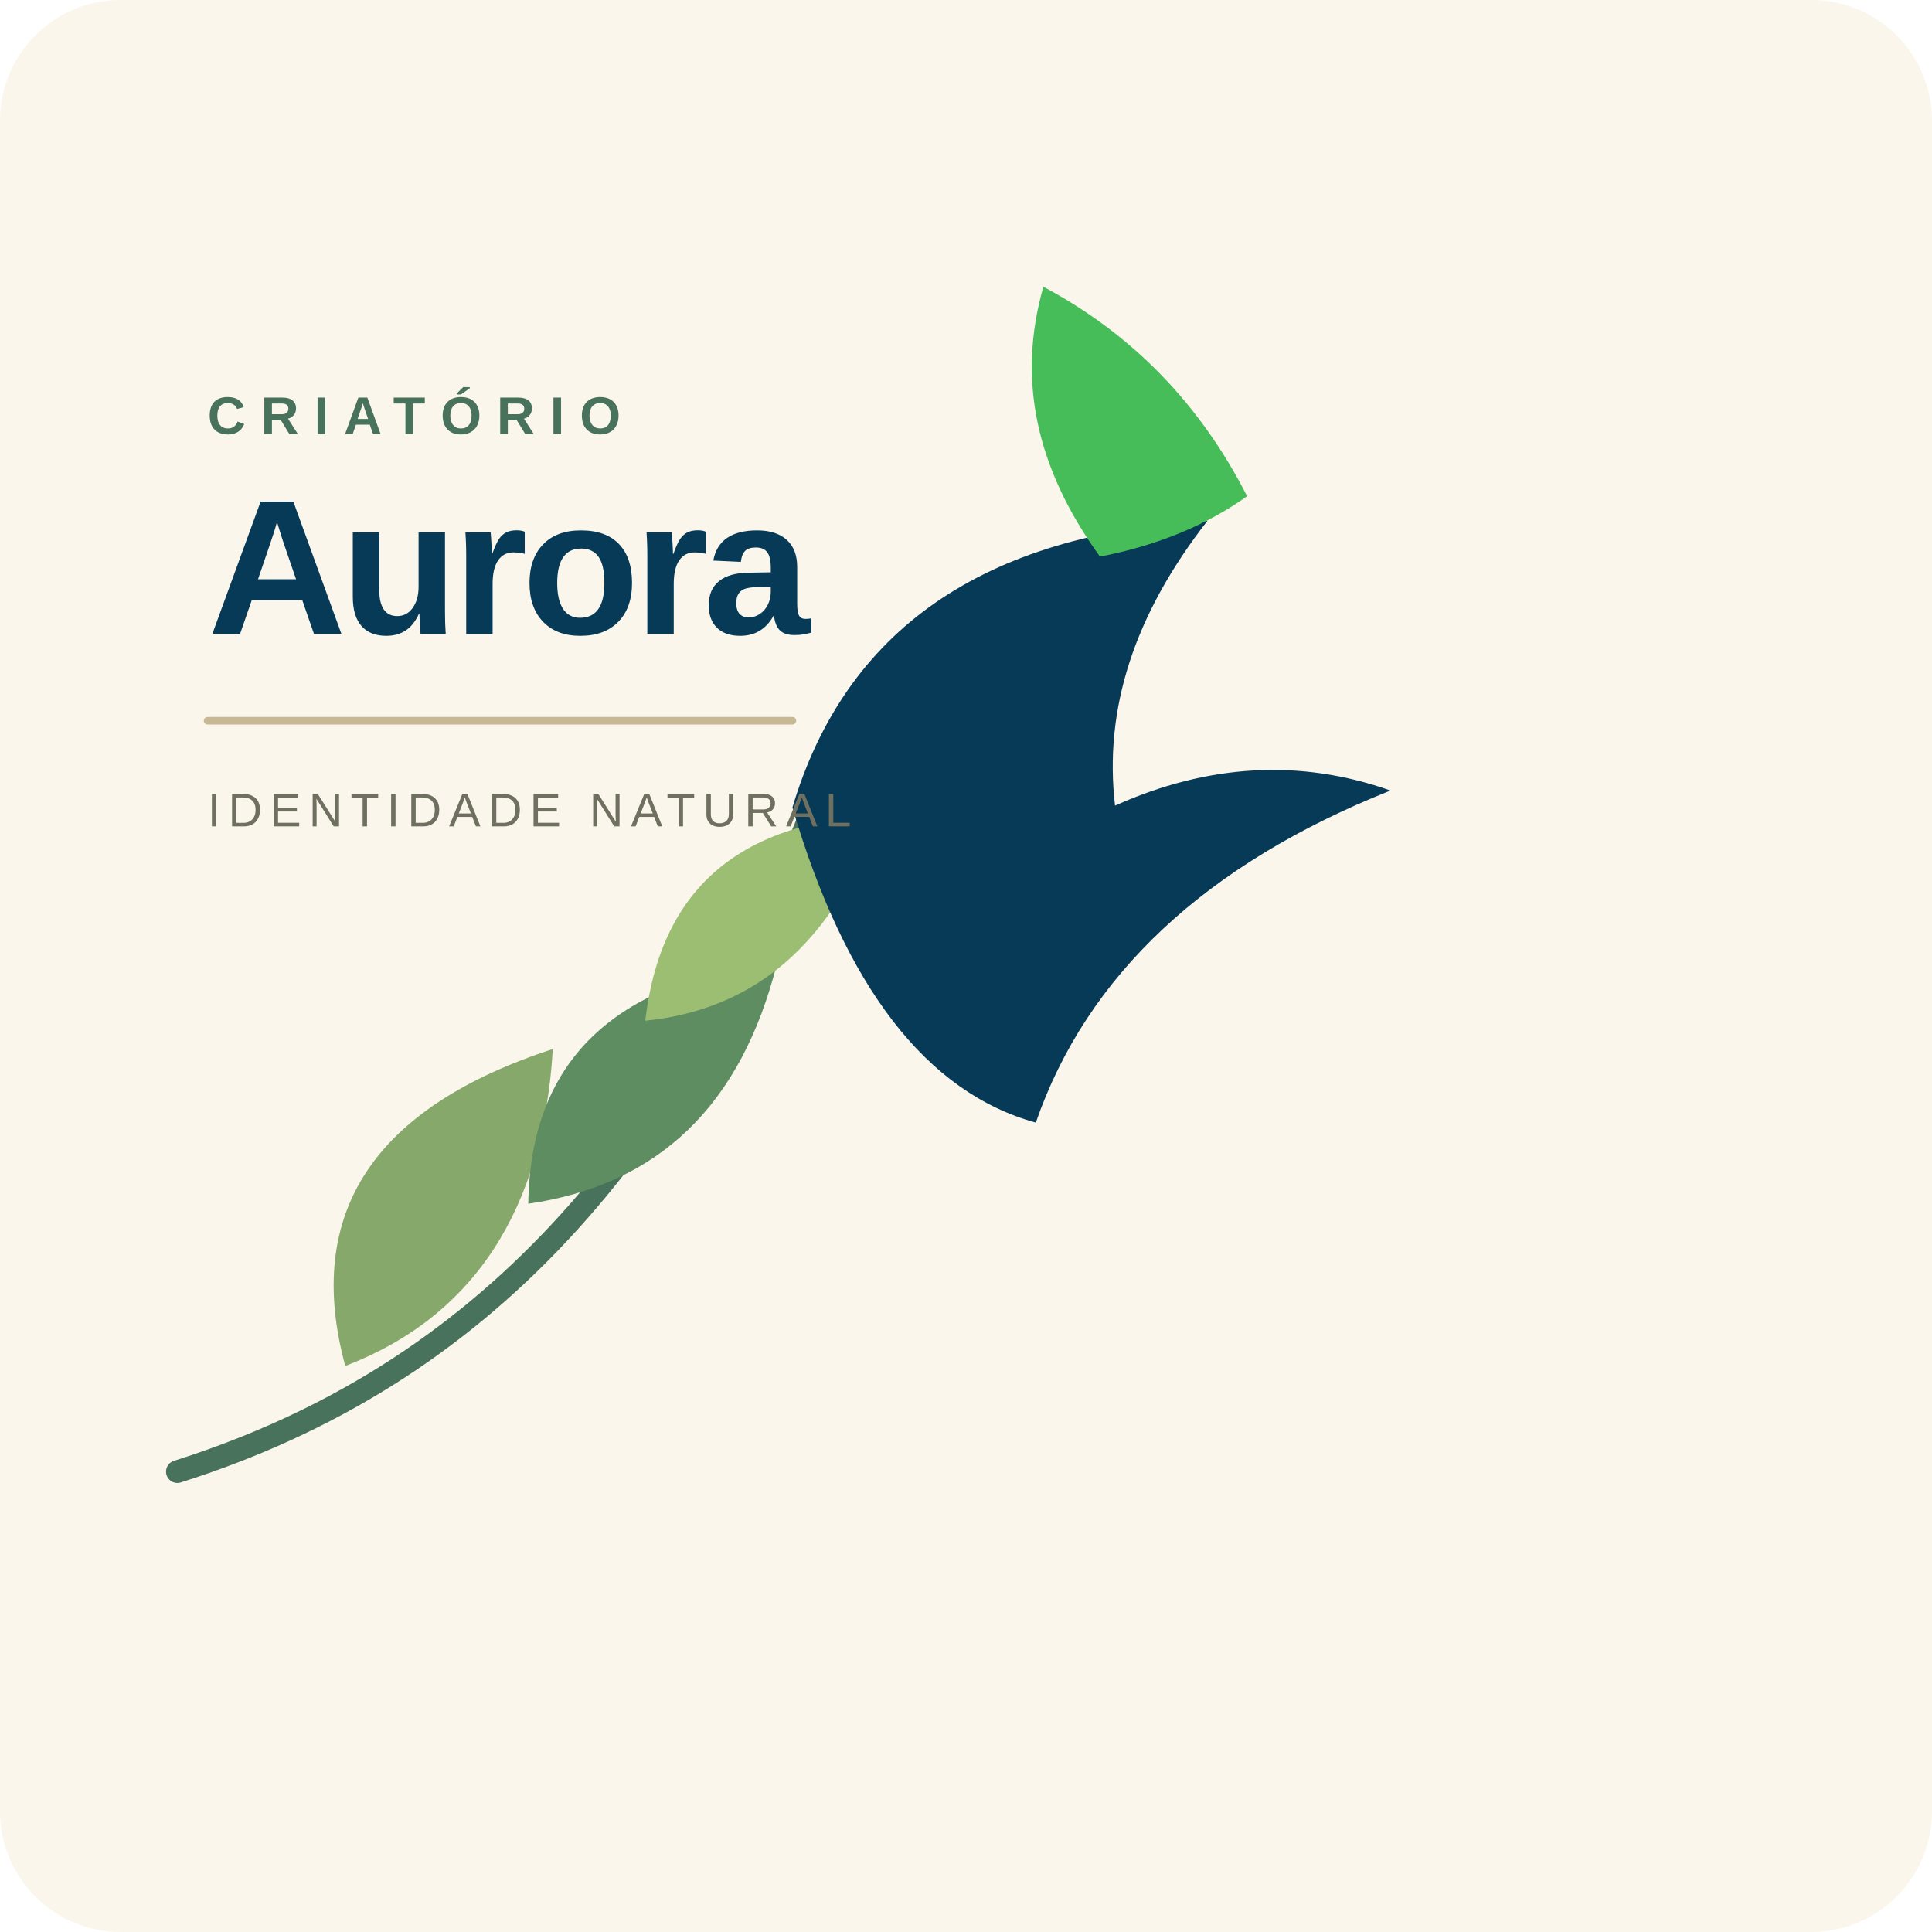
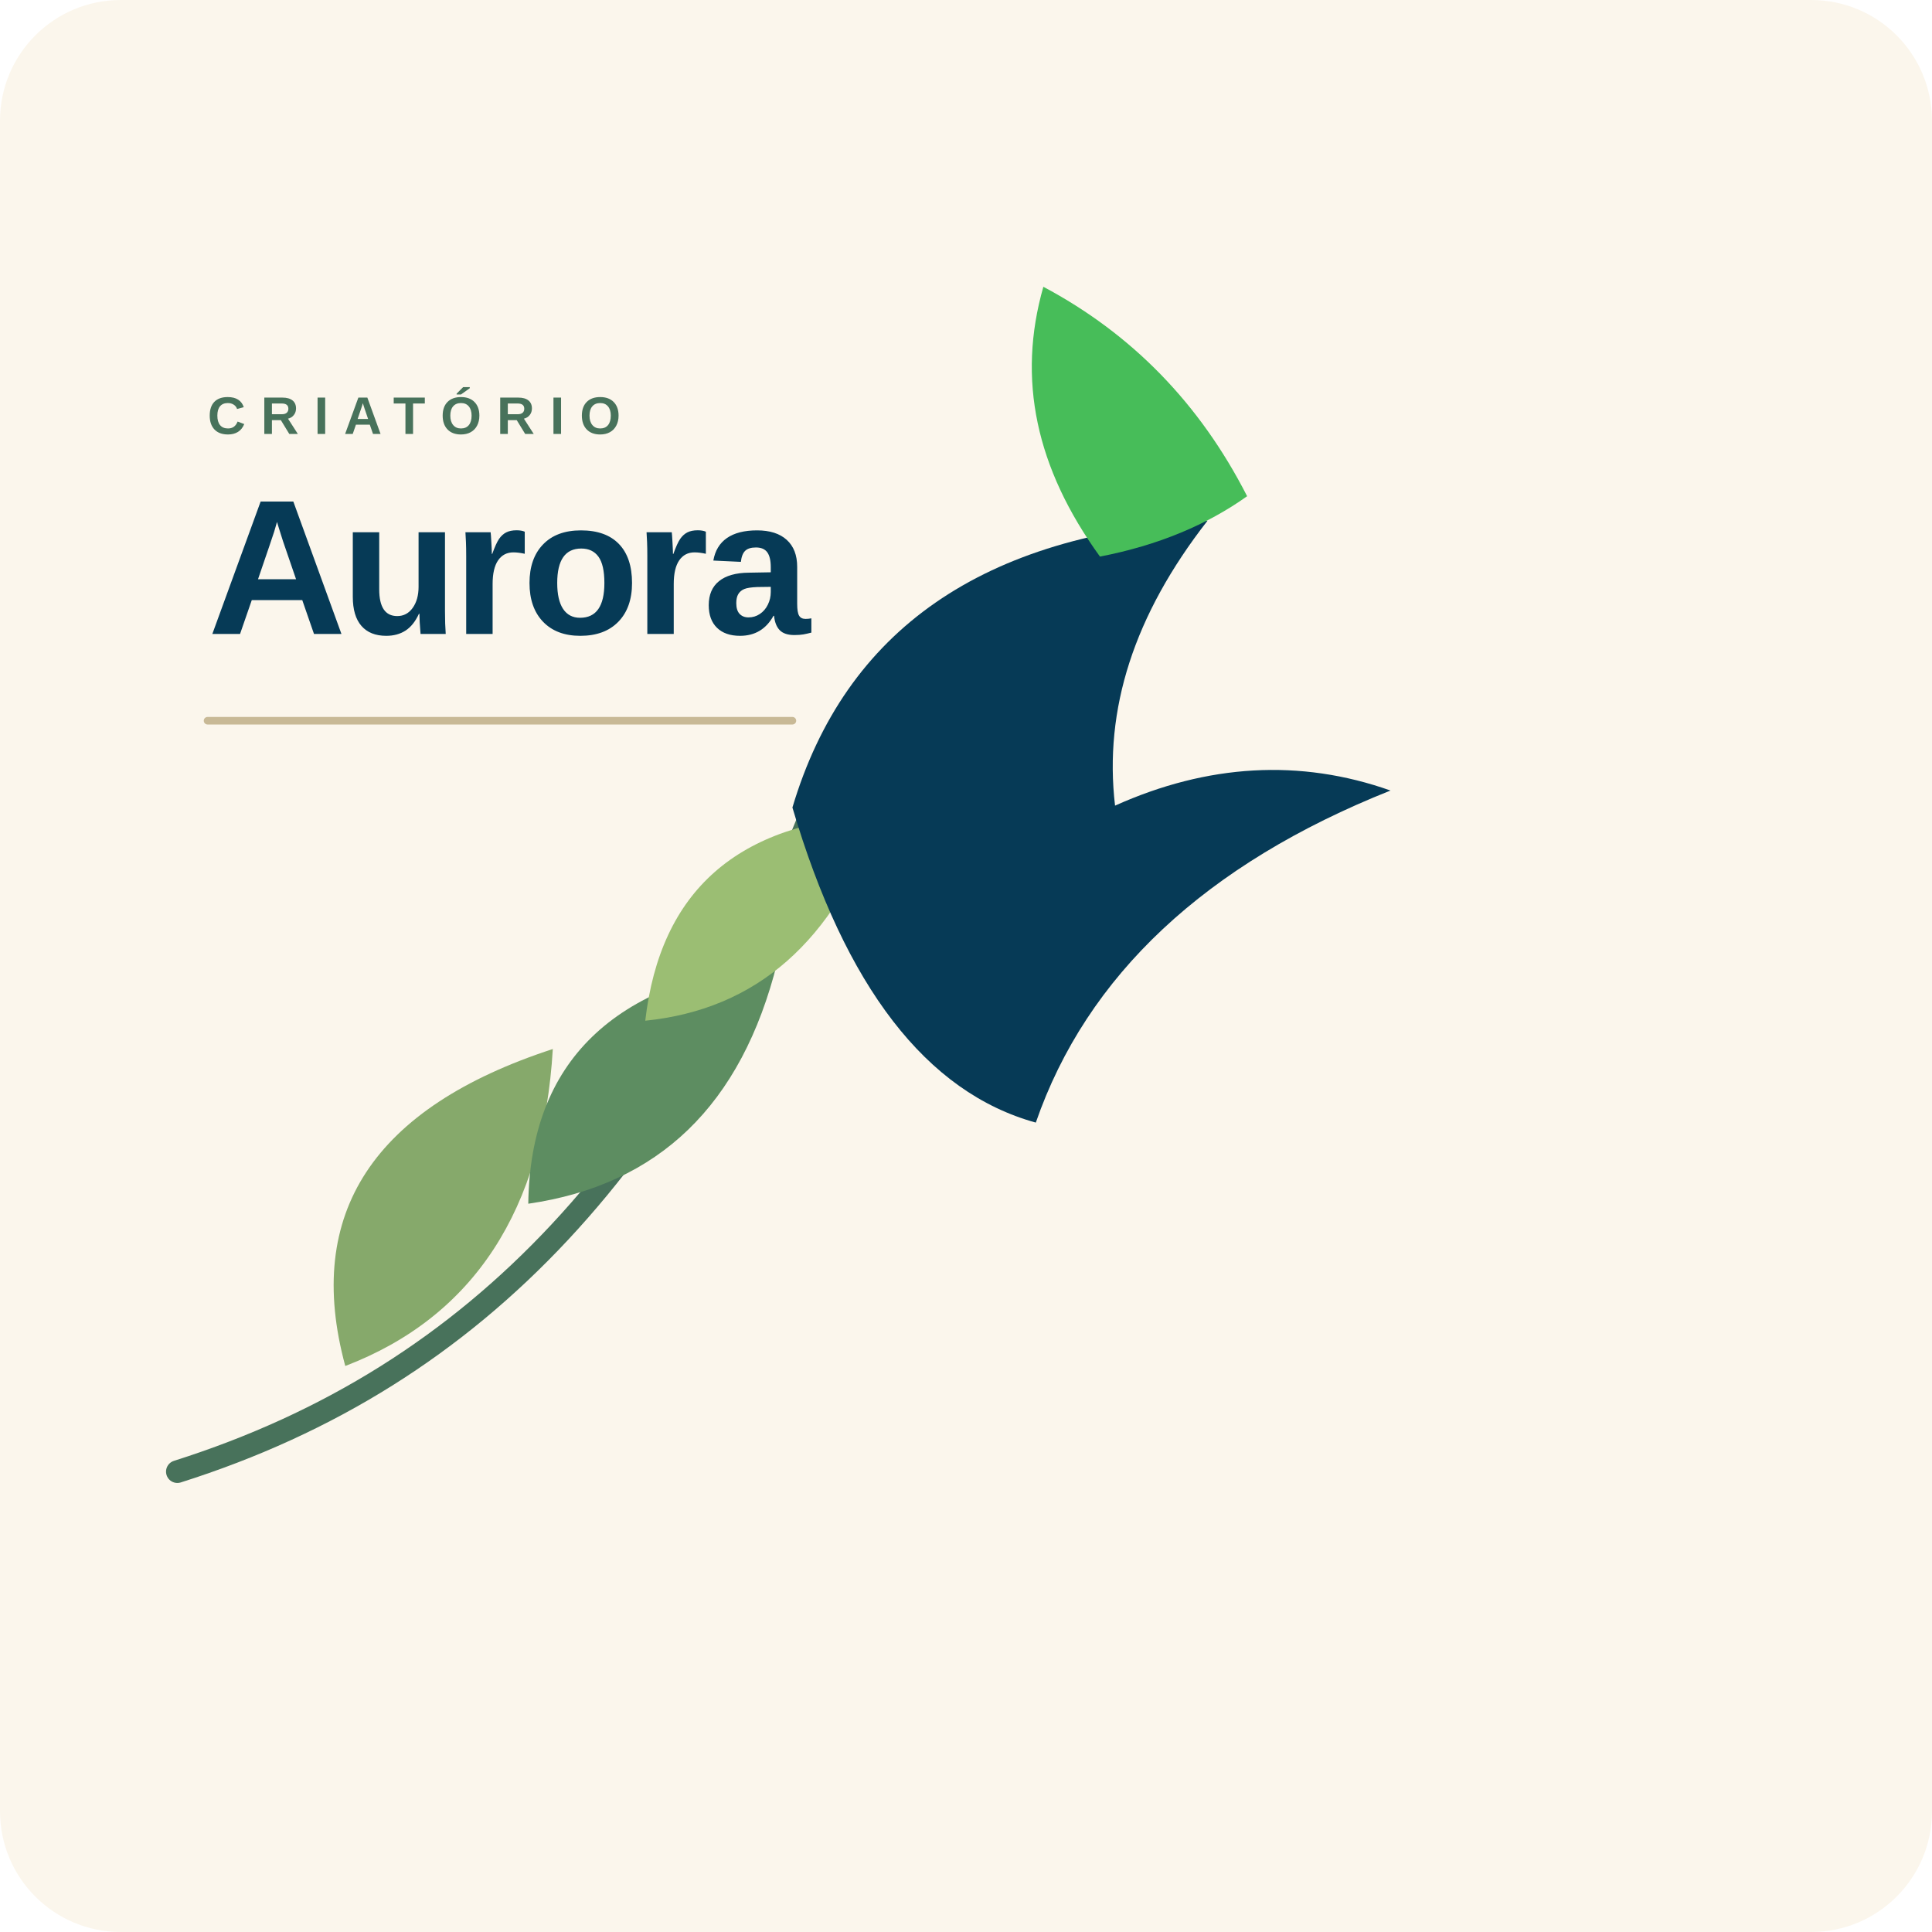
<svg xmlns="http://www.w3.org/2000/svg" viewBox="0 0 1024 1024" role="img" aria-labelledby="title desc">
  <rect width="1024" height="1024" rx="64" fill="#FBF6EC" />
  <path d="M94 780C255 729 360 613 435 418" fill="none" stroke="#48725B" stroke-width="12" stroke-linecap="round" />
  <path d="M183 724c-22-81 15-137 110-168-5 85-42 142-110 168Z" fill="#86A96B" />
  <path d="M280 638c1-75 45-118 132-128-19 76-63 118-132 128Z" fill="#5D8D61" />
  <path d="M342 541c8-69 49-105 124-109-24 67-65 103-124 109Z" fill="#9BBE73" />
  <path d="M420 428c28-94 101-145 220-152-39 50-55 100-49 151 49-22 98-25 146-8-98 39-161 98-188 176-58-16-101-72-129-167Z" fill="#063A56" />
  <circle cx="651" cy="332" r="9" fill="#FBF6EC" />
  <path d="M583 295c-34-47-44-94-30-143 47 25 83 62 108 111-21 15-47 26-78 32Z" fill="#47BD59" />
  <text x="110" y="230" fill="#48725B" font-family="Arial, Helvetica, sans-serif" font-size="28" font-weight="700" letter-spacing="8">CRIATÓRIO</text>
  <text x="110" y="336" fill="#063A56" font-family="Arial, Helvetica, sans-serif" font-size="102" font-weight="700" letter-spacing="-3">Aurora</text>
  <line x1="110" y1="382" x2="420" y2="382" stroke="#C8B996" stroke-width="4" stroke-linecap="round" />
-   <text x="110" y="438" fill="#6F705F" font-family="Arial, Helvetica, sans-serif" font-size="25" letter-spacing="4">IDENTIDADE NATURAL</text>
</svg>
